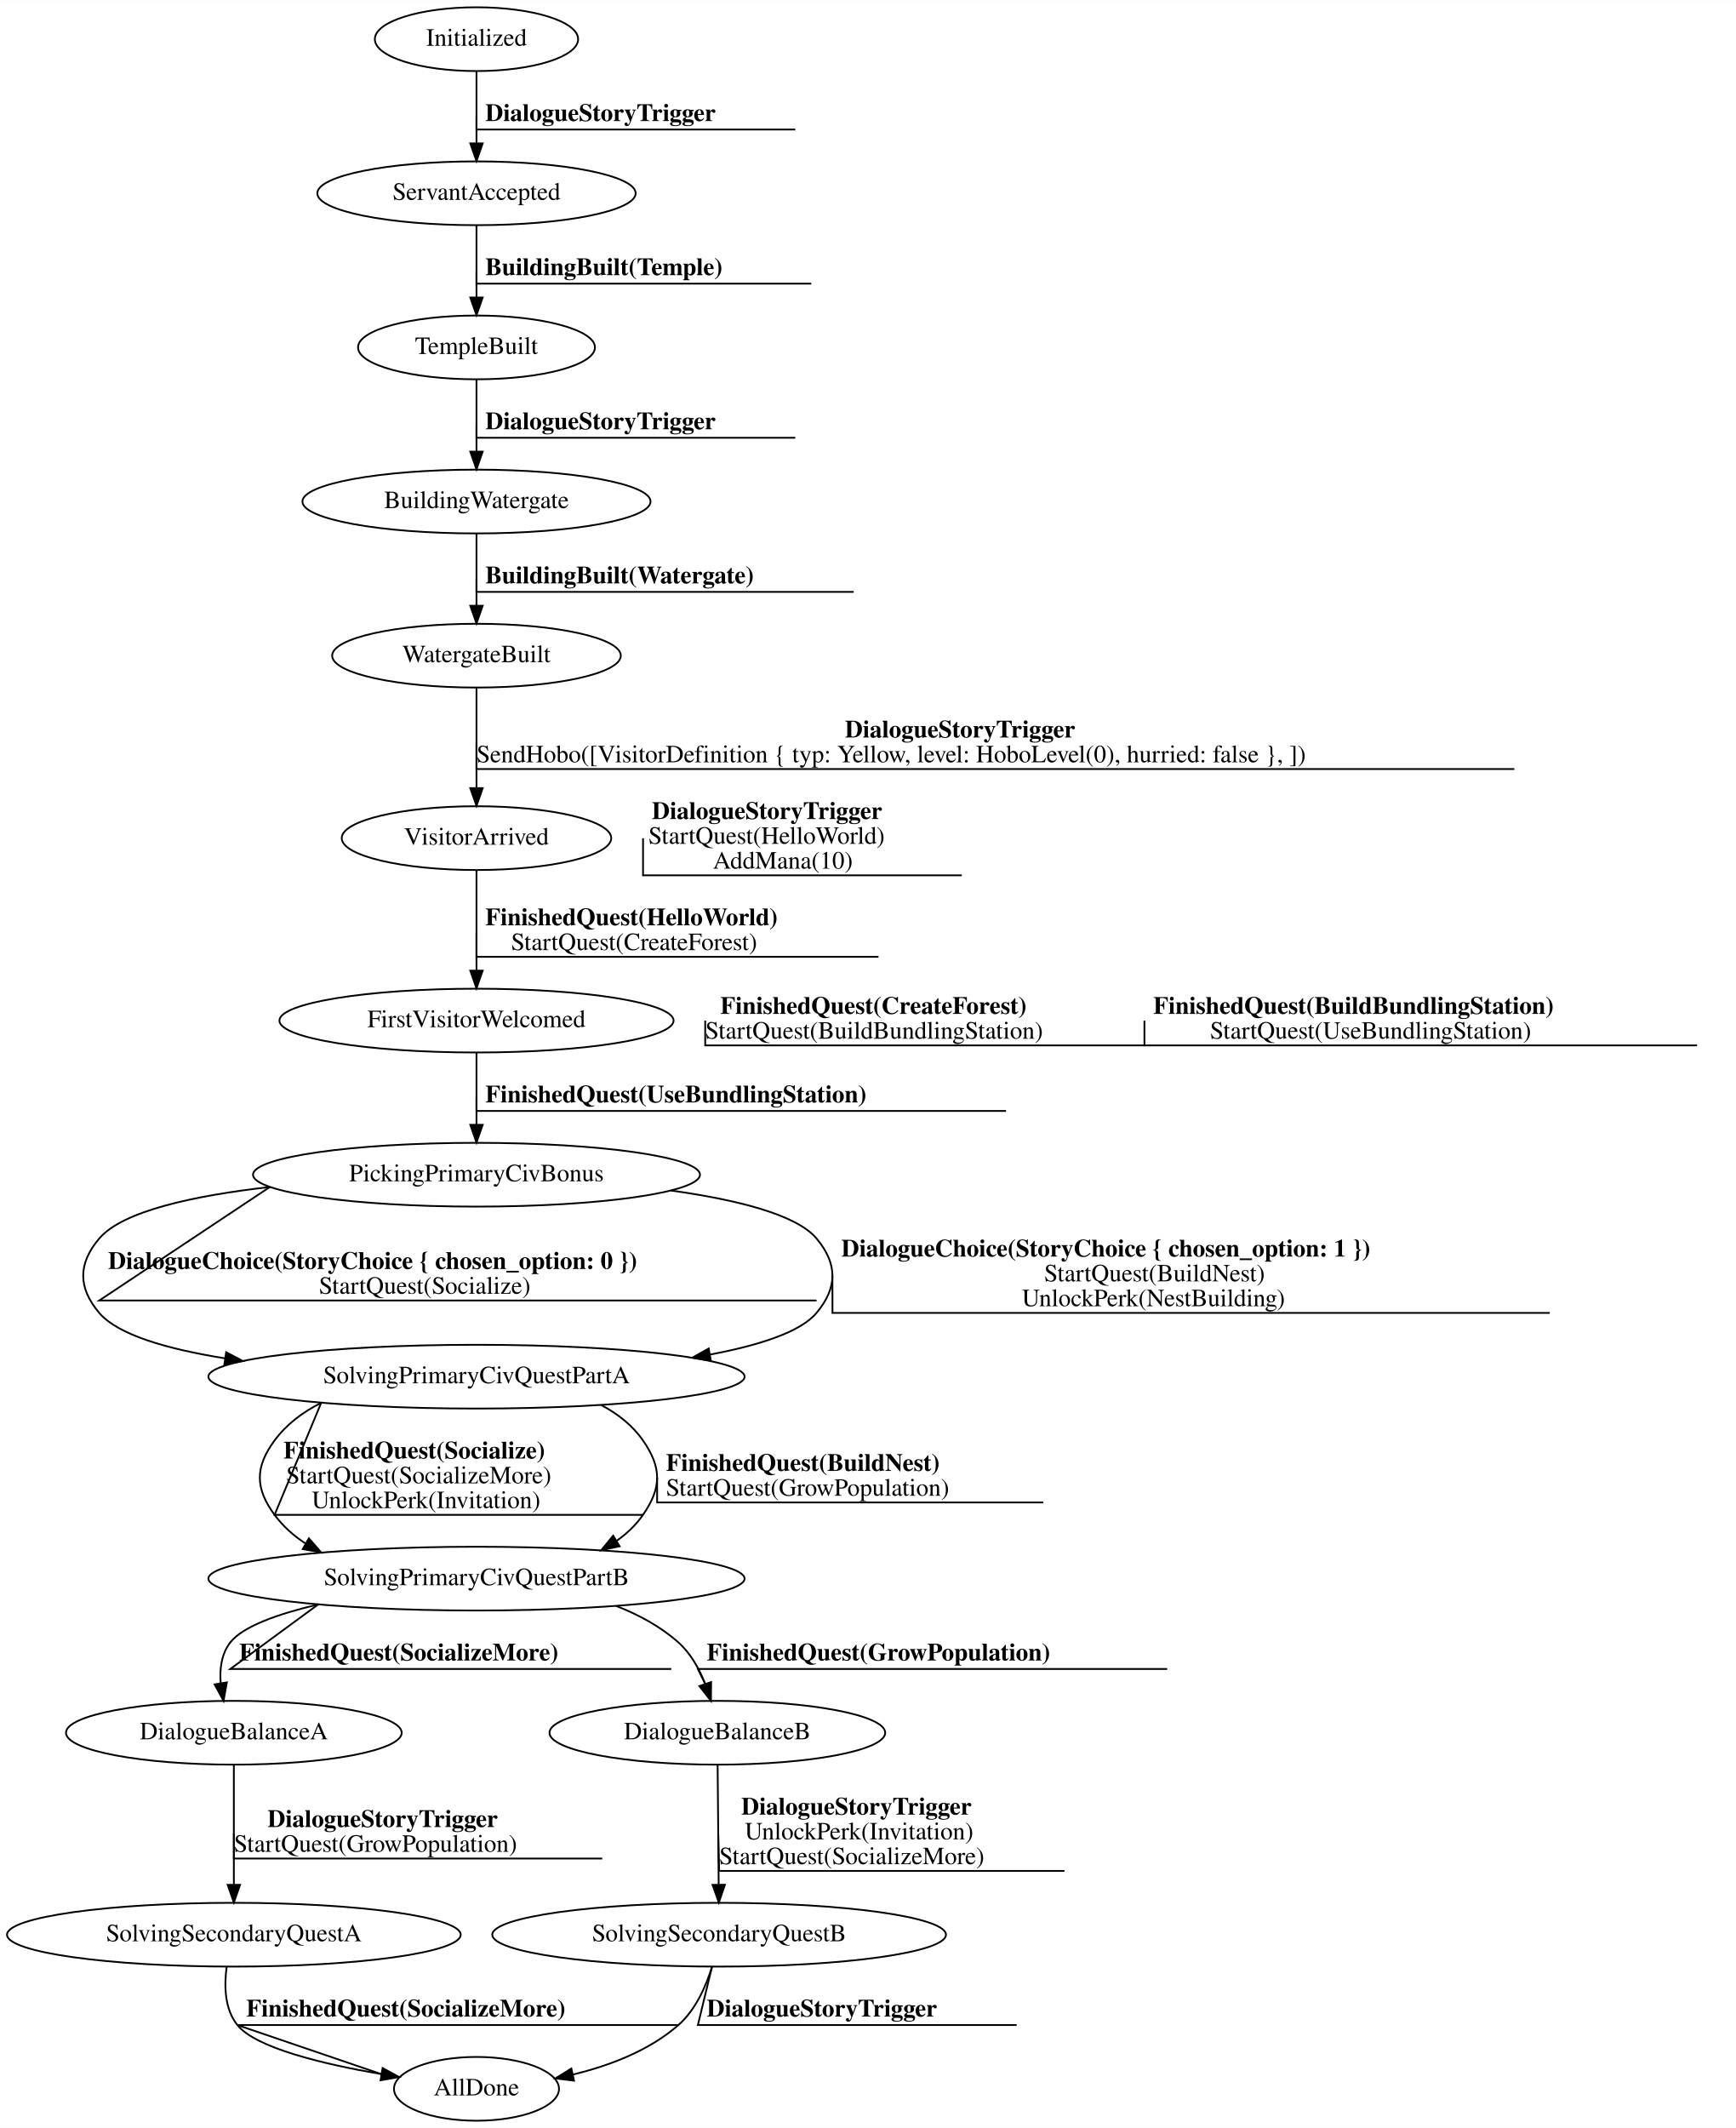
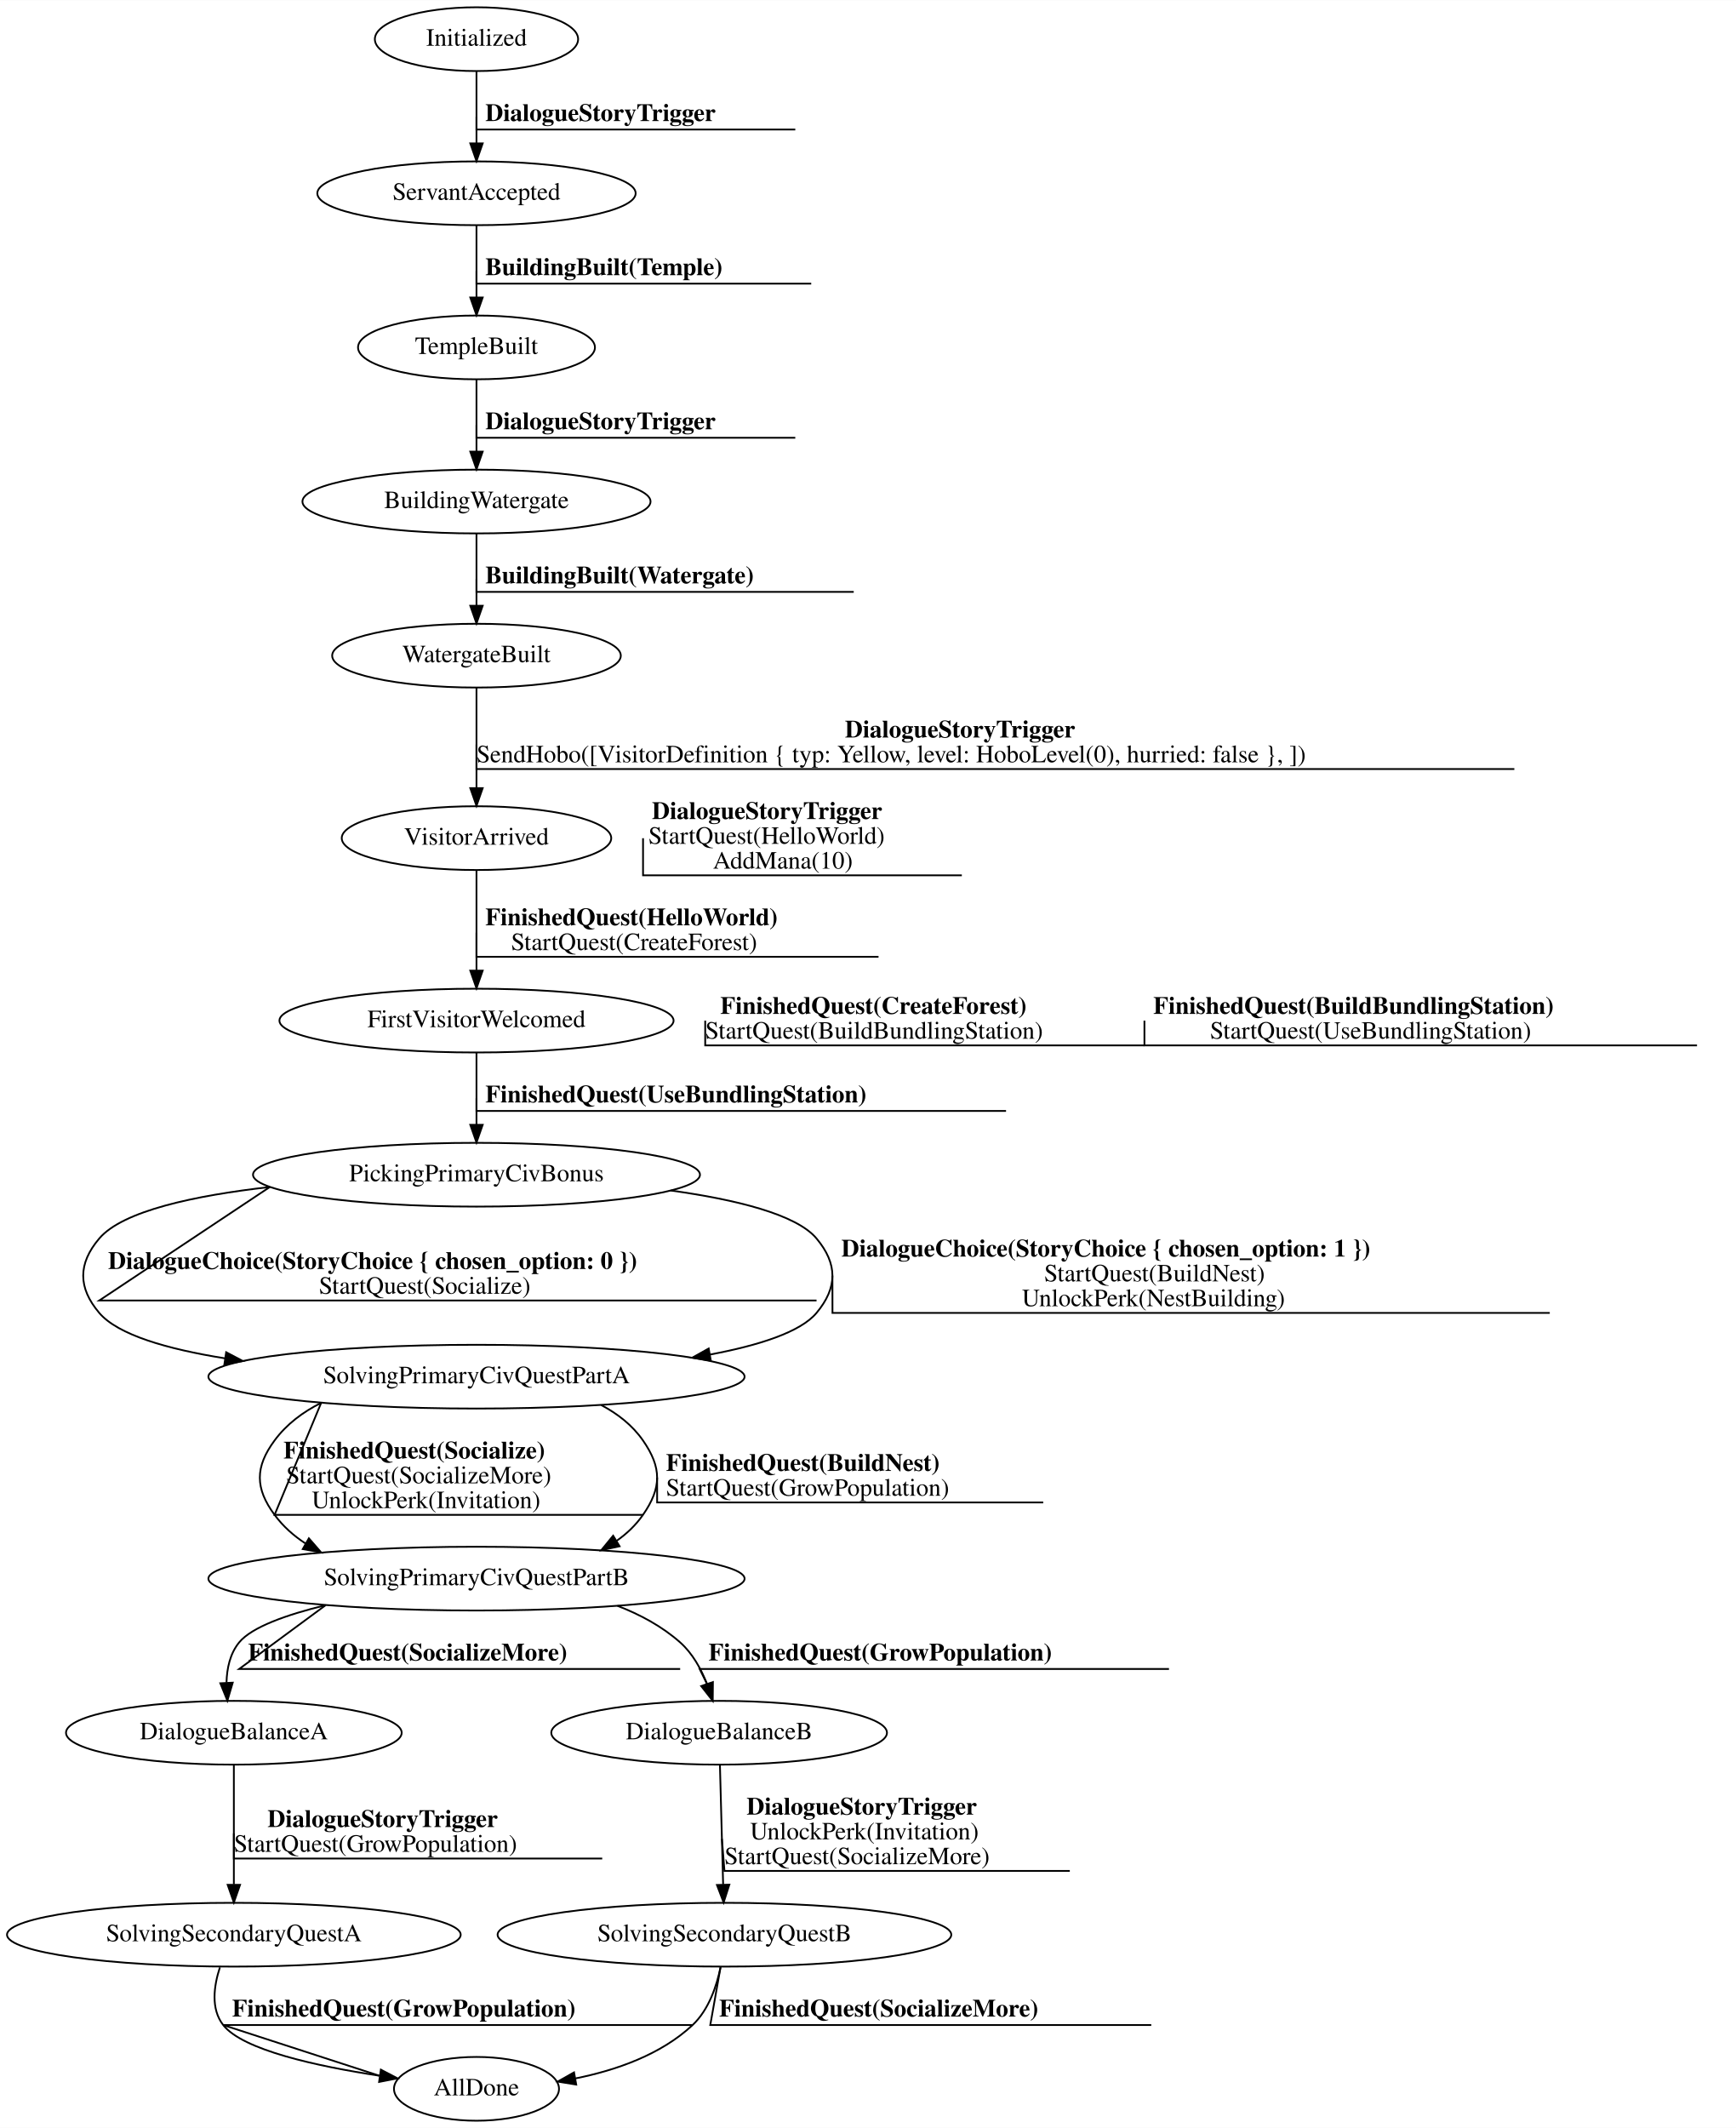
<svg xmlns="http://www.w3.org/2000/svg" width="980pt" height="1201pt" viewBox="0.00 0.00 980.18 1201.00">
  <g id="graph0" class="graph" transform="scale(1 1) rotate(0) translate(4 1197)">
    <polygon fill="white" stroke="transparent" points="-4,4 -4,-1197 976.18,-1197 976.18,4 -4,4" />
    <g id="edge1" class="edge">
      <path fill="none" stroke="black" d="M265.04,-1156.8C265.04,-1145.16 265.04,-1129.55 265.04,-1116.24" />
      <polygon fill="black" stroke="black" points="268.54,-1116.18 265.04,-1106.18 261.54,-1116.18 268.54,-1116.18" />
      <text text-anchor="start" x="265.04" y="-1128.8" font-family="Times,serif" font-size="14.00"> </text>
      <text text-anchor="start" x="270.04" y="-1128.8" font-family="Times,serif" font-weight="bold" font-size="14.00">DialogueStoryTrigger</text>
      <text text-anchor="start" x="440.04" y="-1128.8" font-family="Times,serif" font-size="14.00"> </text>
      <polyline fill="none" stroke="black" points="445.04,-1124 265.04,-1124 265.04,-1131.19 " />
    </g>
    <g id="edge2" class="edge">
      <path fill="none" stroke="black" d="M265.04,-1069.8C265.04,-1058.16 265.04,-1042.55 265.04,-1029.24" />
      <polygon fill="black" stroke="black" points="268.54,-1029.18 265.04,-1019.18 261.54,-1029.18 268.54,-1029.18" />
      <text text-anchor="start" x="265.04" y="-1041.8" font-family="Times,serif" font-size="14.00"> </text>
      <text text-anchor="start" x="270.04" y="-1041.8" font-family="Times,serif" font-weight="bold" font-size="14.00">BuildingBuilt(Temple)</text>
      <text text-anchor="start" x="449.04" y="-1041.8" font-family="Times,serif" font-size="14.00"> </text>
      <polyline fill="none" stroke="black" points="454.04,-1037 265.04,-1037 265.04,-1044.19 " />
    </g>
    <g id="edge3" class="edge">
      <path fill="none" stroke="black" d="M265.04,-982.8C265.04,-971.16 265.04,-955.55 265.04,-942.24" />
      <polygon fill="black" stroke="black" points="268.54,-942.18 265.04,-932.18 261.54,-942.18 268.54,-942.18" />
      <text text-anchor="start" x="265.04" y="-954.8" font-family="Times,serif" font-size="14.00"> </text>
      <text text-anchor="start" x="270.04" y="-954.8" font-family="Times,serif" font-weight="bold" font-size="14.00">DialogueStoryTrigger</text>
      <text text-anchor="start" x="440.04" y="-954.8" font-family="Times,serif" font-size="14.00"> </text>
      <polyline fill="none" stroke="black" points="445.04,-950 265.04,-950 265.04,-957.19 " />
    </g>
    <g id="edge4" class="edge">
      <path fill="none" stroke="black" d="M265.04,-895.8C265.04,-884.16 265.04,-868.55 265.04,-855.24" />
      <polygon fill="black" stroke="black" points="268.54,-855.18 265.04,-845.18 261.54,-855.18 268.54,-855.18" />
      <text text-anchor="start" x="265.04" y="-867.8" font-family="Times,serif" font-size="14.00"> </text>
      <text text-anchor="start" x="270.04" y="-867.8" font-family="Times,serif" font-weight="bold" font-size="14.00">BuildingBuilt(Watergate)</text>
      <text text-anchor="start" x="473.04" y="-867.8" font-family="Times,serif" font-size="14.00"> </text>
      <polyline fill="none" stroke="black" points="478.04,-863 265.04,-863 265.04,-870.19 " />
    </g>
    <g id="edge5" class="edge">
      <path fill="none" stroke="black" d="M265.04,-808.87C265.04,-793.41 265.04,-770.42 265.04,-752.41" />
      <polygon fill="black" stroke="black" points="268.54,-752.22 265.04,-742.22 261.54,-752.22 268.54,-752.22" />
      <text text-anchor="start" x="468.04" y="-780.8" font-family="Times,serif" font-size="14.00"> </text>
      <text text-anchor="start" x="473.04" y="-780.8" font-family="Times,serif" font-weight="bold" font-size="14.00">DialogueStoryTrigger</text>
      <text text-anchor="start" x="643.04" y="-780.8" font-family="Times,serif" font-size="14.00"> </text>
      <text text-anchor="start" x="265.04" y="-766.8" font-family="Times,serif" font-size="14.00">SendHobo([VisitorDefinition { typ: Yellow, level: HoboLevel(0), hurried: false }, ]) </text>
      <polyline fill="none" stroke="black" points="851.04,-763 265.04,-763 265.04,-776.92 " />
    </g>
    <g id="edge6" class="edge">
      <path fill="none" stroke="transparent" d="M329.21,-733.66C346.21,-733.11 359.08,-729.89 359.08,-724 359.08,-719.35 351.07,-716.37 339.34,-715.04" />
      <polygon fill="transparent" stroke="transparent" points="339.43,-711.54 329.21,-714.34 338.95,-718.52 339.43,-711.54" />
      <text text-anchor="start" x="359.08" y="-734.8" font-family="Times,serif" font-size="14.00"> </text>
      <text text-anchor="start" x="364.08" y="-734.8" font-family="Times,serif" font-weight="bold" font-size="14.00">DialogueStoryTrigger</text>
      <text text-anchor="start" x="534.08" y="-734.8" font-family="Times,serif" font-size="14.00"> </text>
      <text text-anchor="start" x="362.08" y="-720.8" font-family="Times,serif" font-size="14.00">StartQuest(HelloWorld) </text>
      <text text-anchor="start" x="398.58" y="-706.8" font-family="Times,serif" font-size="14.00">AddMana(10) </text>
      <polyline fill="none" stroke="black" points="539.08,-703 359.08,-703 359.08,-723.95 " />
    </g>
    <g id="edge7" class="edge">
      <path fill="none" stroke="black" d="M265.04,-705.87C265.04,-690.41 265.04,-667.42 265.04,-649.41" />
      <polygon fill="black" stroke="black" points="268.54,-649.22 265.04,-639.22 261.54,-649.22 268.54,-649.22" />
      <text text-anchor="start" x="265.04" y="-674.8" font-family="Times,serif" font-size="14.00"> </text>
      <text text-anchor="start" x="270.04" y="-674.8" font-family="Times,serif" font-weight="bold" font-size="14.00">FinishedQuest(HelloWorld)</text>
      <text text-anchor="start" x="487.04" y="-674.8" font-family="Times,serif" font-size="14.00"> </text>
      <text text-anchor="start" x="284.54" y="-660.8" font-family="Times,serif" font-size="14.00">StartQuest(CreateForest) </text>
      <polyline fill="none" stroke="black" points="492.04,-657 265.04,-657 265.04,-670.64 " />
    </g>
    <g id="edge8" class="edge">
      <path fill="none" stroke="transparent" d="M374.33,-624.31C386.39,-623.68 394.18,-622.58 394.18,-621 394.18,-619.94 390.66,-619.09 384.7,-618.46" />
      <polygon fill="transparent" stroke="transparent" points="384.56,-614.94 374.33,-617.69 384.04,-621.92 384.56,-614.94" />
      <text text-anchor="start" x="397.68" y="-624.8" font-family="Times,serif" font-size="14.00"> </text>
      <text text-anchor="start" x="402.68" y="-624.8" font-family="Times,serif" font-weight="bold" font-size="14.00">FinishedQuest(CreateForest)</text>
      <text text-anchor="start" x="633.68" y="-624.8" font-family="Times,serif" font-size="14.00"> </text>
      <text text-anchor="start" x="394.18" y="-610.8" font-family="Times,serif" font-size="14.00">StartQuest(BuildBundlingStation) </text>
      <polyline fill="none" stroke="black" points="642.18,-607 394.18,-607 394.18,-620.98 " />
    </g>
    <g id="edge9" class="edge">
      <path fill="none" stroke="transparent" d="M368.51,-627.62C481.77,-630.55 642.18,-628.34 642.18,-621 642.18,-613.87 491.03,-611.58 378.58,-614.13" />
      <polygon fill="transparent" stroke="transparent" points="378.42,-610.63 368.51,-614.38 378.59,-617.63 378.42,-610.63" />
      <text text-anchor="start" x="642.18" y="-624.8" font-family="Times,serif" font-size="14.00"> </text>
      <text text-anchor="start" x="647.18" y="-624.8" font-family="Times,serif" font-weight="bold" font-size="14.00">FinishedQuest(BuildBundlingStation)</text>
      <text text-anchor="start" x="949.18" y="-624.8" font-family="Times,serif" font-size="14.00"> </text>
      <text text-anchor="start" x="679.18" y="-610.8" font-family="Times,serif" font-size="14.00">StartQuest(UseBundlingStation) </text>
      <polyline fill="none" stroke="black" points="954.18,-607 642.18,-607 642.18,-620.98 " />
    </g>
    <g id="edge10" class="edge">
      <path fill="none" stroke="black" d="M265.04,-602.8C265.04,-591.16 265.04,-575.55 265.04,-562.24" />
      <polygon fill="black" stroke="black" points="268.54,-562.18 265.04,-552.18 261.54,-562.18 268.54,-562.18" />
      <text text-anchor="start" x="265.04" y="-574.8" font-family="Times,serif" font-size="14.00"> </text>
      <text text-anchor="start" x="270.04" y="-574.8" font-family="Times,serif" font-weight="bold" font-size="14.00">FinishedQuest(UseBundlingStation)</text>
      <text text-anchor="start" x="559.04" y="-574.8" font-family="Times,serif" font-size="14.00"> </text>
      <polyline fill="none" stroke="black" points="564.04,-570 265.04,-570 265.04,-577.19 " />
    </g>
    <g id="edge11" class="edge">
      <path fill="none" stroke="black" d="M148.37,-527.07C106.02,-522.26 65.29,-513.6 52.04,-498 39.96,-483.77 39.96,-470.23 52.04,-456 62.59,-443.57 90.57,-435.55 122.91,-430.37" />
      <polygon fill="black" stroke="black" points="123.7,-433.8 133.08,-428.86 122.67,-426.87 123.7,-433.8" />
      <text text-anchor="start" x="52.04" y="-480.8" font-family="Times,serif" font-size="14.00"> </text>
      <text text-anchor="start" x="57.04" y="-480.8" font-family="Times,serif" font-weight="bold" font-size="14.00">DialogueChoice(StoryChoice { chosen_option: 0 })</text>
      <text text-anchor="start" x="452.04" y="-480.8" font-family="Times,serif" font-size="14.00"> </text>
      <text text-anchor="start" x="176.04" y="-466.8" font-family="Times,serif" font-size="14.00">StartQuest(Socialize) </text>
      <polyline fill="none" stroke="black" points="457.04,-463 52.04,-463 148.36,-527.07 " />
    </g>
    <g id="edge12" class="edge">
      <path fill="none" stroke="black" d="M374.74,-525.09C411.3,-520 445.64,-511.66 457.04,-498 469,-483.67 469,-470.33 457.04,-456 447.99,-445.15 424.45,-437.65 396.83,-432.48" />
      <polygon fill="black" stroke="black" points="397.36,-429.02 386.9,-430.74 396.15,-435.91 397.36,-429.02" />
      <text text-anchor="start" x="466.04" y="-487.8" font-family="Times,serif" font-size="14.00"> </text>
      <text text-anchor="start" x="471.04" y="-487.8" font-family="Times,serif" font-weight="bold" font-size="14.00">DialogueChoice(StoryChoice { chosen_option: 1 })</text>
      <text text-anchor="start" x="866.04" y="-487.8" font-family="Times,serif" font-size="14.00"> </text>
      <text text-anchor="start" x="585.54" y="-473.8" font-family="Times,serif" font-size="14.00">StartQuest(BuildNest) </text>
      <text text-anchor="start" x="573.04" y="-459.8" font-family="Times,serif" font-size="14.00">UnlockPerk(NestBuilding) </text>
      <polyline fill="none" stroke="black" points="871.04,-456 466.04,-456 466.01,-477 " />
    </g>
    <g id="edge13" class="edge">
      <path fill="none" stroke="black" d="M177.36,-405.23C167.09,-400.12 157.87,-393.24 151.04,-384 139.94,-368.99 139.94,-357.01 151.04,-342 155.84,-335.5 161.83,-330.17 168.53,-325.81" />
      <polygon fill="black" stroke="black" points="170.4,-328.77 177.36,-320.77 166.94,-322.68 170.4,-328.77" />
      <text text-anchor="start" x="151.04" y="-373.8" font-family="Times,serif" font-size="14.00"> </text>
      <text text-anchor="start" x="156.04" y="-373.8" font-family="Times,serif" font-weight="bold" font-size="14.00">FinishedQuest(Socialize)</text>
      <text text-anchor="start" x="354.04" y="-373.8" font-family="Times,serif" font-size="14.00"> </text>
      <text text-anchor="start" x="157.54" y="-359.8" font-family="Times,serif" font-size="14.00">StartQuest(SocializeMore) </text>
      <text text-anchor="start" x="172.04" y="-345.8" font-family="Times,serif" font-size="14.00">UnlockPerk(Invitation) </text>
      <polyline fill="none" stroke="black" points="359.04,-342 151.04,-342 177.35,-405.22 " />
    </g>
    <g id="edge14" class="edge">
      <path fill="none" stroke="black" d="M335.49,-403.96C344.75,-399.06 353.08,-392.58 359.04,-384 369.69,-368.67 369.69,-357.33 359.04,-342 355.03,-336.23 349.96,-331.42 344.25,-327.39" />
      <polygon fill="black" stroke="black" points="345.84,-324.26 335.49,-322.04 342.2,-330.24 345.84,-324.26" />
      <text text-anchor="start" x="367.04" y="-366.8" font-family="Times,serif" font-size="14.00"> </text>
      <text text-anchor="start" x="372.04" y="-366.8" font-family="Times,serif" font-weight="bold" font-size="14.00">FinishedQuest(BuildNest)</text>
      <text text-anchor="start" x="580.04" y="-366.8" font-family="Times,serif" font-size="14.00"> </text>
      <text text-anchor="start" x="372.04" y="-352.8" font-family="Times,serif" font-size="14.00">StartQuest(GrowPopulation) </text>
      <polyline fill="none" stroke="black" points="585.04,-349 367.04,-349 367.03,-363 " />
    </g>
    <g id="edge15" class="edge">
-       <path fill="none" stroke="black" d="M175.66,-291.43C153.01,-286.09 133.08,-279.03 126.04,-270 121.01,-263.54 119.95,-255.07 120.62,-246.93" />
-       <polygon fill="black" stroke="black" points="124.09,-247.42 122.23,-236.99 117.18,-246.3 124.09,-247.42" />
-       <text text-anchor="start" x="126.04" y="-259.8" font-family="Times,serif" font-size="14.00"> </text>
-       <text text-anchor="start" x="131.04" y="-259.8" font-family="Times,serif" font-weight="bold" font-size="14.00">FinishedQuest(SocializeMore)</text>
-       <text text-anchor="start" x="370.04" y="-259.8" font-family="Times,serif" font-size="14.00"> </text>
-       <polyline fill="none" stroke="black" points="375.04,-255 126.04,-255 175.65,-291.43 " />
+       <path fill="none" stroke="black" d="M179.87,-291.01C157.76,-285.62 138.13,-278.64 131.04,-270 125.9,-263.74 124.1,-255.41 123.89,-247.35" />
+       <polygon fill="black" stroke="black" points="127.4,-247.27 124.39,-237.11 120.41,-246.93 127.4,-247.27" />
+       <text text-anchor="start" x="131.04" y="-259.8" font-family="Times,serif" font-size="14.00"> </text>
+       <text text-anchor="start" x="136.04" y="-259.8" font-family="Times,serif" font-weight="bold" font-size="14.00">FinishedQuest(SocializeMore)</text>
+       <text text-anchor="start" x="375.04" y="-259.8" font-family="Times,serif" font-size="14.00"> </text>
+       <polyline fill="none" stroke="black" points="380.04,-255 131.04,-255 179.87,-291.01 " />
    </g>
    <g id="edge16" class="edge">
-       <path fill="none" stroke="black" d="M343.93,-290.56C356.69,-285.6 368.98,-278.94 379.04,-270 385.96,-263.84 390.81,-255.09 394.15,-246.63" />
-       <polygon fill="black" stroke="black" points="397.52,-247.6 397.42,-237.01 390.89,-245.35 397.52,-247.6" />
-       <text text-anchor="start" x="390.04" y="-259.8" font-family="Times,serif" font-size="14.00"> </text>
-       <text text-anchor="start" x="395.04" y="-259.8" font-family="Times,serif" font-weight="bold" font-size="14.00">FinishedQuest(GrowPopulation)</text>
-       <text text-anchor="start" x="650.04" y="-259.8" font-family="Times,serif" font-size="14.00"> </text>
-       <polyline fill="none" stroke="black" points="655.04,-255 390.04,-255 394.15,-246.64 " />
+       <path fill="none" stroke="black" d="M344.62,-290.66C357.49,-285.69 369.89,-279 380.04,-270 386.97,-263.85 391.82,-255.1 395.16,-246.64" />
+       <polygon fill="black" stroke="black" points="398.53,-247.61 398.43,-237.02 391.9,-245.36 398.53,-247.61" />
+       <text text-anchor="start" x="391.04" y="-259.8" font-family="Times,serif" font-size="14.00"> </text>
+       <text text-anchor="start" x="396.04" y="-259.8" font-family="Times,serif" font-weight="bold" font-size="14.00">FinishedQuest(GrowPopulation)</text>
+       <text text-anchor="start" x="651.04" y="-259.8" font-family="Times,serif" font-size="14.00"> </text>
+       <polyline fill="none" stroke="black" points="656.04,-255 391.04,-255 395.16,-246.65 " />
    </g>
    <g id="edge17" class="edge">
      <path fill="none" stroke="black" d="M128.04,-200.99C128.04,-183.06 128.04,-154.56 128.04,-133.44" />
      <polygon fill="black" stroke="black" points="131.54,-133.17 128.04,-123.17 124.54,-133.17 131.54,-133.17" />
      <text text-anchor="start" x="142.04" y="-165.8" font-family="Times,serif" font-size="14.00"> </text>
      <text text-anchor="start" x="147.04" y="-165.8" font-family="Times,serif" font-weight="bold" font-size="14.00">DialogueStoryTrigger</text>
      <text text-anchor="start" x="317.04" y="-165.8" font-family="Times,serif" font-size="14.00"> </text>
      <text text-anchor="start" x="128.04" y="-151.8" font-family="Times,serif" font-size="14.00">StartQuest(GrowPopulation) </text>
      <polyline fill="none" stroke="black" points="336.04,-148 128.04,-148 128.04,-162.2 " />
    </g>
    <g id="edge18" class="edge">
-       <path fill="none" stroke="black" d="M401.19,-200.99C401.35,-183.06 401.61,-154.56 401.79,-133.44" />
-       <polygon fill="black" stroke="black" points="405.3,-133.2 401.89,-123.17 398.3,-133.14 405.3,-133.2" />
-       <text text-anchor="start" x="409.54" y="-172.8" font-family="Times,serif" font-size="14.00"> </text>
-       <text text-anchor="start" x="414.54" y="-172.8" font-family="Times,serif" font-weight="bold" font-size="14.00">DialogueStoryTrigger</text>
-       <text text-anchor="start" x="584.54" y="-172.8" font-family="Times,serif" font-size="14.00"> </text>
-       <text text-anchor="start" x="416.54" y="-158.8" font-family="Times,serif" font-size="14.00">UnlockPerk(Invitation) </text>
-       <text text-anchor="start" x="402.04" y="-144.8" font-family="Times,serif" font-size="14.00">StartQuest(SocializeMore) </text>
-       <polyline fill="none" stroke="black" points="597.04,-141 402.04,-141 401.55,-161.06 " />
+       <path fill="none" stroke="black" d="M402.49,-200.99C402.97,-183.06 403.74,-154.56 404.3,-133.44" />
+       <polygon fill="black" stroke="black" points="407.81,-133.26 404.58,-123.17 400.81,-133.07 407.81,-133.26" />
+       <text text-anchor="start" x="412.54" y="-172.8" font-family="Times,serif" font-size="14.00"> </text>
+       <text text-anchor="start" x="417.54" y="-172.8" font-family="Times,serif" font-weight="bold" font-size="14.00">DialogueStoryTrigger</text>
+       <text text-anchor="start" x="587.54" y="-172.8" font-family="Times,serif" font-size="14.00"> </text>
+       <text text-anchor="start" x="419.54" y="-158.8" font-family="Times,serif" font-size="14.00">UnlockPerk(Invitation) </text>
+       <text text-anchor="start" x="405.04" y="-144.8" font-family="Times,serif" font-size="14.00">StartQuest(SocializeMore) </text>
+       <polyline fill="none" stroke="black" points="600.04,-141 405.04,-141 403.62,-159.08 " />
    </g>
    <g id="edge19" class="edge">
-       <path fill="none" stroke="black" d="M123.99,-86.93C122.53,-76.34 122.73,-63.06 130.04,-54 140.44,-41.1 178.29,-31.99 211.28,-26.31" />
-       <polygon fill="black" stroke="black" points="212.03,-29.73 221.33,-24.65 210.89,-22.82 212.03,-29.73" />
-       <text text-anchor="start" x="130.04" y="-58.8" font-family="Times,serif" font-size="14.00"> </text>
-       <text text-anchor="start" x="135.04" y="-58.8" font-family="Times,serif" font-weight="bold" font-size="14.00">FinishedQuest(SocializeMore)</text>
-       <text text-anchor="start" x="374.04" y="-58.8" font-family="Times,serif" font-size="14.00"> </text>
-       <polyline fill="none" stroke="black" points="379.04,-54 130.04,-54 211.28,-26.31 " />
+       <path fill="none" stroke="black" d="M120.16,-86.56C116.73,-76.09 114.91,-63.08 122.04,-54 133.06,-39.95 174.64,-30.82 210.15,-25.41" />
+       <polygon fill="black" stroke="black" points="211.05,-28.82 220.45,-23.92 210.05,-21.89 211.05,-28.82" />
+       <text text-anchor="start" x="122.04" y="-58.8" font-family="Times,serif" font-size="14.00"> </text>
+       <text text-anchor="start" x="127.04" y="-58.8" font-family="Times,serif" font-weight="bold" font-size="14.00">FinishedQuest(GrowPopulation)</text>
+       <text text-anchor="start" x="382.04" y="-58.8" font-family="Times,serif" font-size="14.00"> </text>
+       <polyline fill="none" stroke="black" points="387.04,-54 122.04,-54 210.14,-25.41 " />
    </g>
    <g id="edge20" class="edge">
-       <path fill="none" stroke="black" d="M398.06,-86.98C394.7,-76.13 388.82,-62.56 379.04,-54 362.5,-39.53 340.08,-31.04 319.5,-26.07" />
-       <polygon fill="black" stroke="black" points="320.1,-22.61 309.58,-23.89 318.6,-29.45 320.1,-22.61" />
-       <text text-anchor="start" x="390.04" y="-58.8" font-family="Times,serif" font-size="14.00"> </text>
-       <text text-anchor="start" x="395.04" y="-58.8" font-family="Times,serif" font-weight="bold" font-size="14.00">DialogueStoryTrigger</text>
-       <text text-anchor="start" x="565.04" y="-58.8" font-family="Times,serif" font-size="14.00"> </text>
-       <polyline fill="none" stroke="black" points="570.04,-54 390.04,-54 397.98,-86.73 " />
+       <path fill="none" stroke="black" d="M402.92,-86.99C400.71,-76.15 396.2,-62.57 387.04,-54 369.17,-37.28 343.84,-28.48 320.89,-23.87" />
+       <polygon fill="black" stroke="black" points="321.35,-20.4 310.89,-22.09 320.12,-27.29 321.35,-20.4" />
+       <text text-anchor="start" x="397.04" y="-58.8" font-family="Times,serif" font-size="14.00"> </text>
+       <text text-anchor="start" x="402.04" y="-58.8" font-family="Times,serif" font-weight="bold" font-size="14.00">FinishedQuest(SocializeMore)</text>
+       <text text-anchor="start" x="641.04" y="-58.8" font-family="Times,serif" font-size="14.00"> </text>
+       <polyline fill="none" stroke="black" points="646.04,-54 397.04,-54 402.81,-86.48 " />
    </g>
    <g id="node1" class="node">
      <ellipse fill="none" stroke="black" cx="265.04" cy="-1175" rx="57.39" ry="18" />
      <text text-anchor="middle" x="265.04" y="-1171.3" font-family="Times,serif" font-size="14.00">Initialized</text>
    </g>
    <g id="node2" class="node">
      <ellipse fill="none" stroke="black" cx="265.04" cy="-1088" rx="89.88" ry="18" />
      <text text-anchor="middle" x="265.04" y="-1084.3" font-family="Times,serif" font-size="14.00">ServantAccepted</text>
    </g>
    <g id="node3" class="node">
      <ellipse fill="none" stroke="black" cx="265.04" cy="-1001" rx="66.89" ry="18" />
      <text text-anchor="middle" x="265.04" y="-997.3" font-family="Times,serif" font-size="14.00">TempleBuilt</text>
    </g>
    <g id="node4" class="node">
      <ellipse fill="none" stroke="black" cx="265.04" cy="-914" rx="98.28" ry="18" />
      <text text-anchor="middle" x="265.04" y="-910.3" font-family="Times,serif" font-size="14.00">BuildingWatergate</text>
    </g>
    <g id="node5" class="node">
      <ellipse fill="none" stroke="black" cx="265.04" cy="-827" rx="81.49" ry="18" />
      <text text-anchor="middle" x="265.04" y="-823.3" font-family="Times,serif" font-size="14.00">WatergateBuilt</text>
    </g>
    <g id="node6" class="node">
      <ellipse fill="none" stroke="black" cx="265.04" cy="-724" rx="76.09" ry="18" />
      <text text-anchor="middle" x="265.04" y="-720.3" font-family="Times,serif" font-size="14.00">VisitorArrived</text>
    </g>
    <g id="node7" class="node">
      <ellipse fill="none" stroke="black" cx="265.04" cy="-621" rx="111.28" ry="18" />
      <text text-anchor="middle" x="265.04" y="-617.3" font-family="Times,serif" font-size="14.00">FirstVisitorWelcomed</text>
    </g>
    <g id="node8" class="node">
      <ellipse fill="none" stroke="black" cx="265.04" cy="-534" rx="126.18" ry="18" />
      <text text-anchor="middle" x="265.04" y="-530.3" font-family="Times,serif" font-size="14.00">PickingPrimaryCivBonus</text>
    </g>
    <g id="node9" class="node">
      <ellipse fill="none" stroke="black" cx="265.04" cy="-420" rx="151.37" ry="18" />
      <text text-anchor="middle" x="265.04" y="-416.3" font-family="Times,serif" font-size="14.00">SolvingPrimaryCivQuestPartA</text>
    </g>
    <g id="node10" class="node">
      <ellipse fill="none" stroke="black" cx="265.04" cy="-306" rx="151.37" ry="18" />
      <text text-anchor="middle" x="265.04" y="-302.3" font-family="Times,serif" font-size="14.00">SolvingPrimaryCivQuestPartB</text>
    </g>
    <g id="node11" class="node">
      <ellipse fill="none" stroke="black" cx="128.04" cy="-219" rx="94.78" ry="18" />
      <text text-anchor="middle" x="128.04" y="-215.3" font-family="Times,serif" font-size="14.00">DialogueBalanceA</text>
    </g>
    <g id="node12" class="node">
-       <ellipse fill="none" stroke="black" cx="401.04" cy="-219" rx="94.78" ry="18" />
-       <text text-anchor="middle" x="401.04" y="-215.3" font-family="Times,serif" font-size="14.00">DialogueBalanceB</text>
+       <ellipse fill="none" stroke="black" cx="402.04" cy="-219" rx="94.78" ry="18" />
+       <text text-anchor="middle" x="402.04" y="-215.3" font-family="Times,serif" font-size="14.00">DialogueBalanceB</text>
    </g>
    <g id="node13" class="node">
      <ellipse fill="none" stroke="black" cx="128.04" cy="-105" rx="128.08" ry="18" />
      <text text-anchor="middle" x="128.04" y="-101.3" font-family="Times,serif" font-size="14.00">SolvingSecondaryQuestA</text>
    </g>
    <g id="node14" class="node">
-       <ellipse fill="none" stroke="black" cx="402.04" cy="-105" rx="128.08" ry="18" />
-       <text text-anchor="middle" x="402.04" y="-101.3" font-family="Times,serif" font-size="14.00">SolvingSecondaryQuestB</text>
+       <ellipse fill="none" stroke="black" cx="405.04" cy="-105" rx="128.08" ry="18" />
+       <text text-anchor="middle" x="405.04" y="-101.3" font-family="Times,serif" font-size="14.00">SolvingSecondaryQuestB</text>
    </g>
    <g id="node15" class="node">
      <ellipse fill="none" stroke="black" cx="265.04" cy="-18" rx="46.59" ry="18" />
      <text text-anchor="middle" x="265.04" y="-14.3" font-family="Times,serif" font-size="14.00">AllDone</text>
    </g>
  </g>
</svg>
